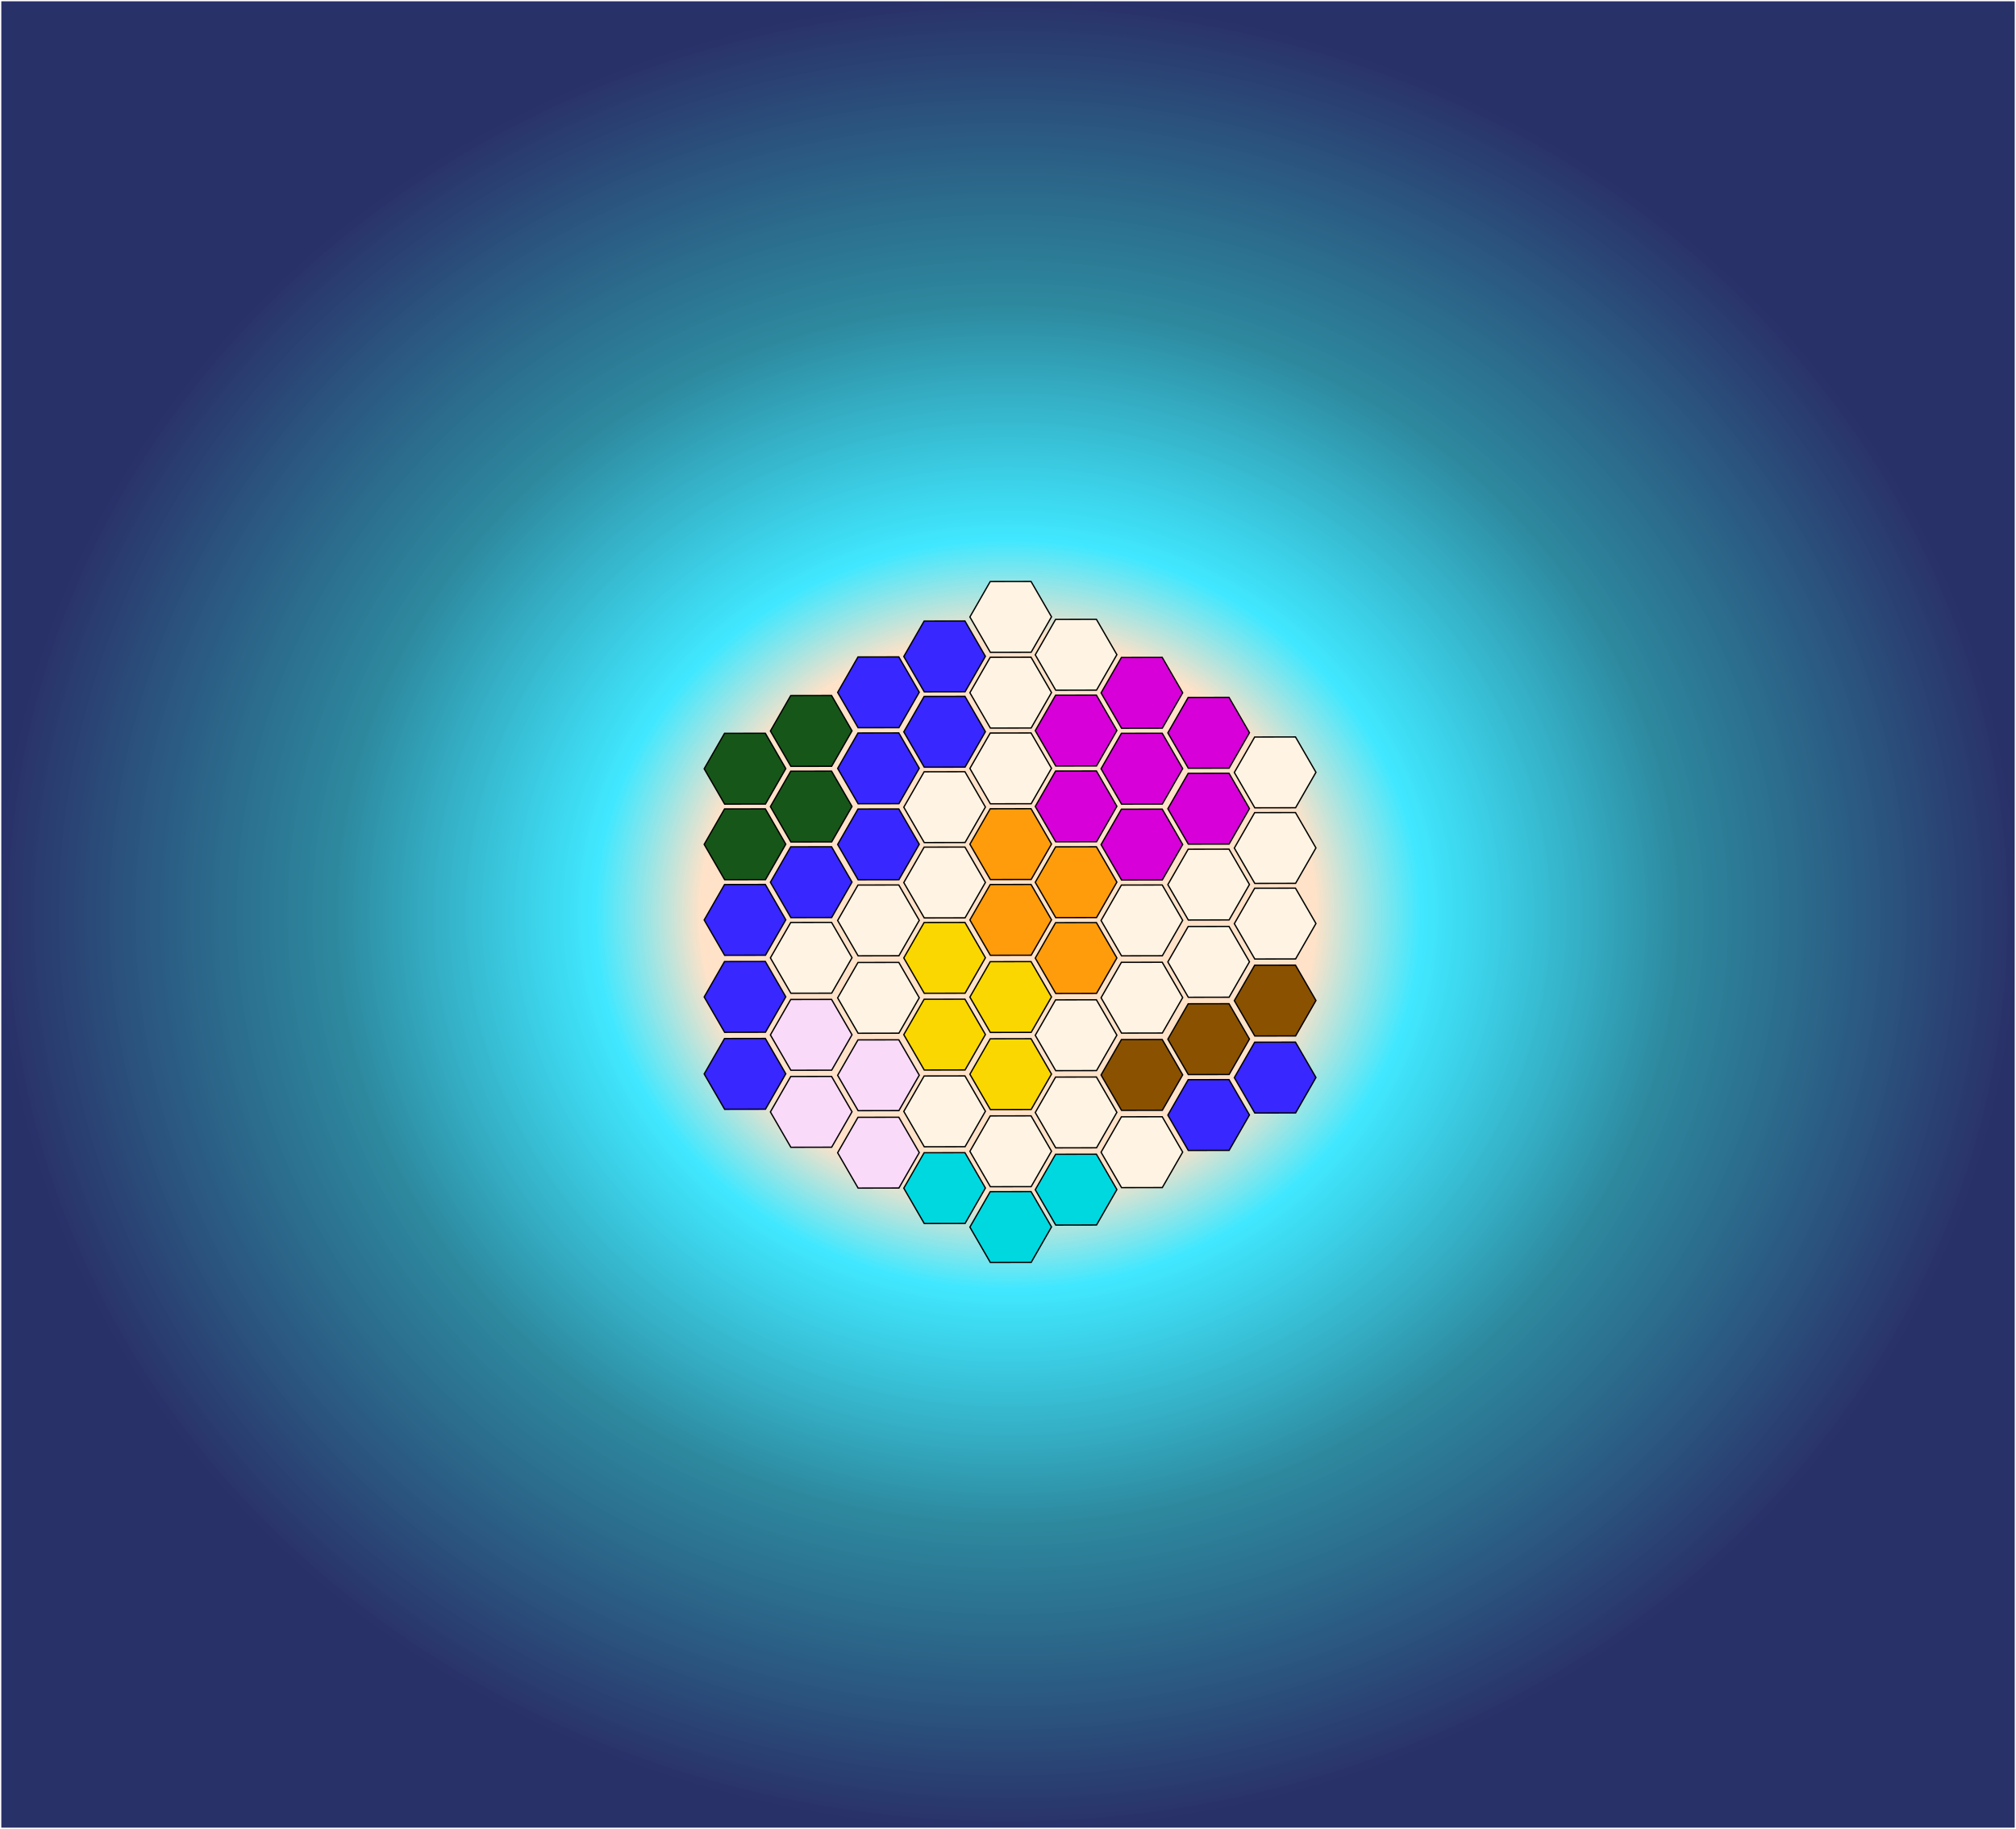
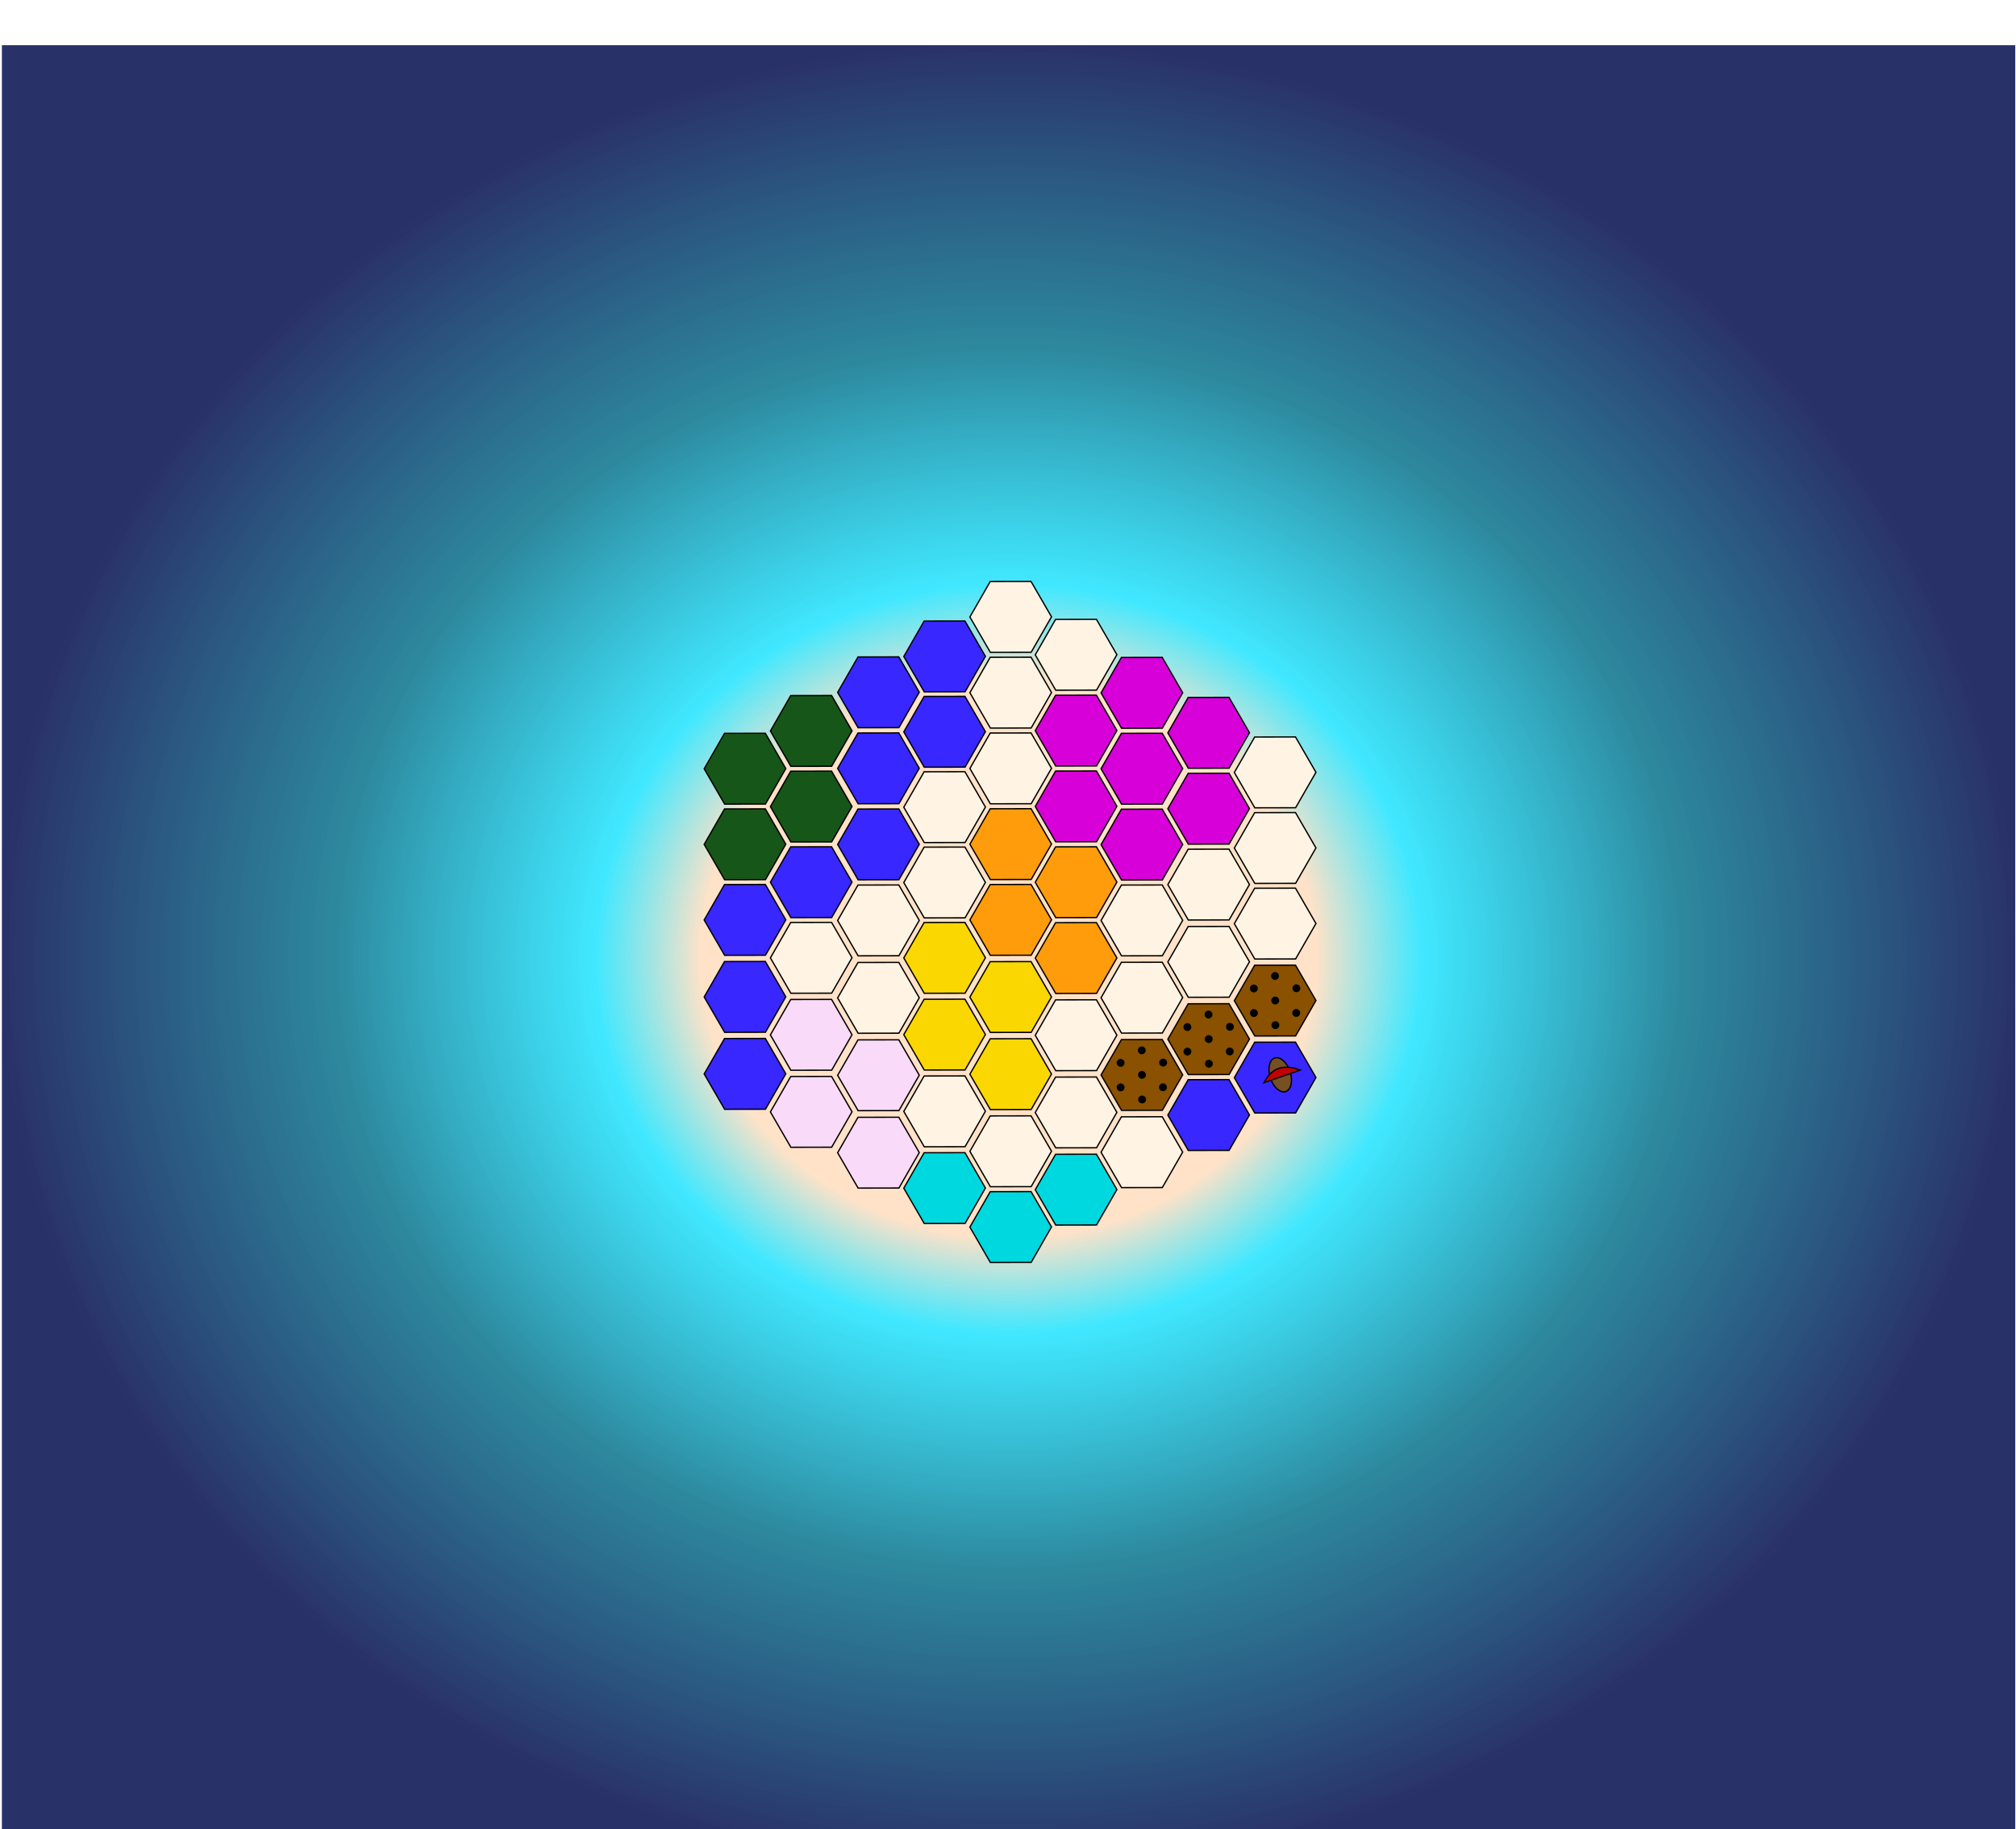
<svg xmlns="http://www.w3.org/2000/svg" xmlns:xlink="http://www.w3.org/1999/xlink" version="1.1" id="svg5" height="697.76mm" width="769.16mm" xml:space="preserve" viewBox="0 0 769.16 697.76" class="svg-content">
  <defs id="defs2">
    <linearGradient id="linearGradient2427">
      <stop style="stop-color:#ffdec0;stop-opacity:0.873;" offset="0.305" id="stop2511" />
      <stop style="stop-color:#10e2ff;stop-opacity:0.798;" offset="0.41" id="stop2423" />
      <stop style="stop-color:#0b768f;stop-opacity:0.861;" offset="0.666" id="stop4853" />
      <stop style="stop-color:#151e5b;stop-opacity:0.913;" offset="1" id="stop2425" />
    </linearGradient>
-     <radialGradient xlink:href="#linearGradient2427" id="radialGradient2429" cx="134.691" cy="168.482" fx="134.691" fy="168.482" r="384.58" gradientTransform="matrix(1,0,0,0.9071722,-27.08256,20.56388)" gradientUnits="userSpaceOnUse" />
+     <radialGradient xlink:href="#linearGradient2427" id="radialGradient2429" cx="134.691" cy="168.482" fx="134.691" fy="168.482" r="384.58" gradientTransform="matrix(1,0,0,0.9071722,-26.86494,37.32036)" gradientUnits="userSpaceOnUse" />
  </defs>
  <g id="layer1" transform="translate(276.971,175.4744)">
    <g id="g2051">
-       <rect style="fill:url(#radialGradient2429);fill-opacity:1;stroke:#000000;stroke-width:0;stroke-linecap:square;stroke-dasharray:none;stroke-opacity:1;paint-order:stroke fill markers" id="rect2398" width="768.16" height="696.76" x="-276.471" y="-174.974" rx="0.001" ry="0.004" />
-       <g id="g2246">
-         <path style="fill:#895100;fill-opacity:1;stroke:#000000;stroke-width:13.562;stroke-linecap:square;stroke-dasharray:none;stroke-opacity:1;paint-order:stroke fill markers" id="path354-9-07" d="M 75.914,-7.99 -21.431,175.137 -228.696,182.398 -338.617,6.531 -241.272,-176.597 -34.007,-183.857 Z" transform="matrix(0.0736422,0.00244615,-0.00244946,0.07374183,219.2012,206.6319)" />
-         <path style="fill:#895100;fill-opacity:1;stroke:#000000;stroke-width:13.562;stroke-linecap:square;stroke-dasharray:none;stroke-opacity:1;paint-order:stroke fill markers" id="path354-9-50" d="M 75.914,-7.99 -21.431,175.137 -228.696,182.398 -338.617,6.531 -241.272,-176.597 -34.007,-183.857 Z" transform="matrix(0.0736422,0.00244615,-0.00244946,0.07374183,193.834,221.3429)" />
-         <path style="fill:#895100;fill-opacity:1;stroke:#000000;stroke-width:13.562;stroke-linecap:square;stroke-dasharray:none;stroke-opacity:1;paint-order:stroke fill markers" id="path354-9-87" d="M 75.914,-7.99 -21.431,175.137 -228.696,182.398 -338.617,6.531 -241.272,-176.597 -34.007,-183.857 Z" transform="matrix(0.0736422,0.00244615,-0.00244946,0.07374183,168.3563,234.9935)" />
+       <rect style="fill:url(#radialGradient2429);fill-opacity:1;stroke:#000000;stroke-width:0;stroke-linecap:square;stroke-dasharray:none;stroke-opacity:1;paint-order:stroke fill markers" id="rect2398" width="768.16" height="696.76" x="-276.253" y="-158.218" rx="0.001" ry="0.004" />
+       <g id="Area_Porto">
+         <g id="g9700">
+           <path style="fill:#895100;fill-opacity:1;stroke:#000000;stroke-width:13.562;stroke-linecap:square;stroke-dasharray:none;stroke-opacity:1;paint-order:stroke fill markers" id="path354-9-07" d="M 75.914,-7.99 -21.431,175.137 -228.696,182.398 -338.617,6.531 -241.272,-176.597 -34.007,-183.857 Z" transform="matrix(0.0736422,0.00244615,-0.00244946,0.07374183,219.2012,206.6319)" />
+           <g id="g9632" transform="translate(-362.1311,25.00865)">
+             <ellipse style="fill:#000000;fill-opacity:1;stroke:#000000;stroke-width:0;stroke-linecap:square;stroke-dasharray:none;stroke-opacity:1;paint-order:stroke fill markers" id="Punto_5" cx="571.622" cy="171.877" rx="1.5" ry="1.5" />
+             <ellipse style="fill:#000000;fill-opacity:1;stroke:#000000;stroke-width:0;stroke-linecap:square;stroke-dasharray:none;stroke-opacity:1;paint-order:stroke fill markers" id="Punto_3" cx="571.694" cy="181.231" rx="1.5" ry="1.5" />
+             <ellipse style="fill:#000000;fill-opacity:1;stroke:#000000;stroke-width:0;stroke-linecap:square;stroke-dasharray:none;stroke-opacity:1;paint-order:stroke fill markers" id="Punto_1" cx="571.757" cy="190.619" rx="1.5" ry="1.5" />
+             <ellipse style="fill:#000000;fill-opacity:1;stroke:#000000;stroke-width:0;stroke-linecap:square;stroke-dasharray:none;stroke-opacity:1;paint-order:stroke fill markers" id="path7331-65" cx="579.711" cy="185.96" rx="1.5" ry="1.5" />
+             <ellipse style="fill:#000000;fill-opacity:1;stroke:#000000;stroke-width:0;stroke-linecap:square;stroke-dasharray:none;stroke-opacity:1;paint-order:stroke fill markers" id="Punto_4" cx="579.779" cy="176.543" rx="1.5" ry="1.5" />
+             <ellipse style="fill:#000000;fill-opacity:1;stroke:#000000;stroke-width:0;stroke-linecap:square;stroke-dasharray:none;stroke-opacity:1;paint-order:stroke fill markers" id="Punto_7" cx="563.563" cy="186.002" rx="1.5" ry="1.5" />
+             <ellipse style="fill:#000000;fill-opacity:1;stroke:#000000;stroke-width:0;stroke-linecap:square;stroke-dasharray:none;stroke-opacity:1;paint-order:stroke fill markers" id="Punto_6" cx="563.544" cy="176.644" rx="1.5" ry="1.5" />
+           </g>
+         </g>
+         <g id="g9820">
+           <path style="fill:#895100;fill-opacity:1;stroke:#000000;stroke-width:13.562;stroke-linecap:square;stroke-dasharray:none;stroke-opacity:1;paint-order:stroke fill markers" id="path354-9-50" d="M 75.914,-7.99 -21.431,175.137 -228.696,182.398 -338.617,6.531 -241.272,-176.597 -34.007,-183.857 Z" transform="matrix(0.0736422,0.00244615,-0.00244946,0.07374183,193.834,221.3429)" />
+           <g id="g9632-3" transform="translate(-387.4984,39.7196)">
+             <ellipse style="fill:#000000;fill-opacity:1;stroke:#000000;stroke-width:0;stroke-linecap:square;stroke-dasharray:none;stroke-opacity:1;paint-order:stroke fill markers" id="Punto_9" cx="571.622" cy="171.877" rx="1.5" ry="1.5" />
+             <ellipse style="fill:#000000;fill-opacity:1;stroke:#000000;stroke-width:0;stroke-linecap:square;stroke-dasharray:none;stroke-opacity:1;paint-order:stroke fill markers" id="path7331-4-5" cx="571.694" cy="181.231" rx="1.5" ry="1.5" />
+             <ellipse style="fill:#000000;fill-opacity:1;stroke:#000000;stroke-width:0;stroke-linecap:square;stroke-dasharray:none;stroke-opacity:1;paint-order:stroke fill markers" id="path7331-7-4" cx="571.757" cy="190.619" rx="1.5" ry="1.5" />
+             <ellipse style="fill:#000000;fill-opacity:1;stroke:#000000;stroke-width:0;stroke-linecap:square;stroke-dasharray:none;stroke-opacity:1;paint-order:stroke fill markers" id="path7331-65-99" cx="579.711" cy="185.96" rx="1.5" ry="1.5" />
+             <ellipse style="fill:#000000;fill-opacity:1;stroke:#000000;stroke-width:0;stroke-linecap:square;stroke-dasharray:none;stroke-opacity:1;paint-order:stroke fill markers" id="Punto_8" cx="579.779" cy="176.543" rx="1.5" ry="1.5" />
+             <ellipse style="fill:#000000;fill-opacity:1;stroke:#000000;stroke-width:0;stroke-linecap:square;stroke-dasharray:none;stroke-opacity:1;paint-order:stroke fill markers" id="path7331-65-9-5" cx="563.563" cy="186.002" rx="1.5" ry="1.5" />
+             <ellipse style="fill:#000000;fill-opacity:1;stroke:#000000;stroke-width:0;stroke-linecap:square;stroke-dasharray:none;stroke-opacity:1;paint-order:stroke fill markers" id="Punto_10" cx="563.544" cy="176.644" rx="1.5" ry="1.5" />
+           </g>
+         </g>
+         <g id="g9872">
+           <path style="fill:#895100;fill-opacity:1;stroke:#000000;stroke-width:13.562;stroke-linecap:square;stroke-dasharray:none;stroke-opacity:1;paint-order:stroke fill markers" id="path354-9-87" d="M 75.914,-7.99 -21.431,175.137 -228.696,182.398 -338.617,6.531 -241.272,-176.597 -34.007,-183.857 Z" transform="matrix(0.0736422,0.00244615,-0.00244946,0.07374183,168.3563,234.9935)" />
+           <g id="g9632-9" transform="translate(-412.976,53.37024)">
+             <ellipse style="fill:#000000;fill-opacity:1;stroke:#000000;stroke-width:0;stroke-linecap:square;stroke-dasharray:none;stroke-opacity:1;paint-order:stroke fill markers" id="path7331-0" cx="571.622" cy="171.877" rx="1.5" ry="1.5" />
+             <ellipse style="fill:#000000;fill-opacity:1;stroke:#000000;stroke-width:0;stroke-linecap:square;stroke-dasharray:none;stroke-opacity:1;paint-order:stroke fill markers" id="path7331-4-8" cx="571.694" cy="181.231" rx="1.5" ry="1.5" />
+             <ellipse style="fill:#000000;fill-opacity:1;stroke:#000000;stroke-width:0;stroke-linecap:square;stroke-dasharray:none;stroke-opacity:1;paint-order:stroke fill markers" id="path7331-7-6" cx="571.757" cy="190.619" rx="1.5" ry="1.5" />
+             <ellipse style="fill:#000000;fill-opacity:1;stroke:#000000;stroke-width:0;stroke-linecap:square;stroke-dasharray:none;stroke-opacity:1;paint-order:stroke fill markers" id="path7331-65-5" cx="579.711" cy="185.96" rx="1.5" ry="1.5" />
+             <ellipse style="fill:#000000;fill-opacity:1;stroke:#000000;stroke-width:0;stroke-linecap:square;stroke-dasharray:none;stroke-opacity:1;paint-order:stroke fill markers" id="path7331-2-7" cx="579.779" cy="176.543" rx="1.5" ry="1.5" />
+             <ellipse style="fill:#000000;fill-opacity:1;stroke:#000000;stroke-width:0;stroke-linecap:square;stroke-dasharray:none;stroke-opacity:1;paint-order:stroke fill markers" id="path7331-65-9-9" cx="563.563" cy="186.002" rx="1.5" ry="1.5" />
+             <ellipse style="fill:#000000;fill-opacity:1;stroke:#000000;stroke-width:0;stroke-linecap:square;stroke-dasharray:none;stroke-opacity:1;paint-order:stroke fill markers" id="path7331-2-3-6" cx="563.544" cy="176.644" rx="1.5" ry="1.5" />
+           </g>
+         </g>
      </g>
      <g id="g2199">
        <path style="fill:#d700d8;fill-opacity:1;stroke:#000000;stroke-width:13.562;stroke-linecap:square;stroke-dasharray:none;stroke-opacity:1;paint-order:stroke fill markers" id="path354-9-502" d="M 75.914,-7.99 -21.431,175.137 -228.696,182.398 -338.617,6.531 -241.272,-176.597 -34.007,-183.857 Z" transform="matrix(0.0736422,0.00244615,-0.00244946,0.07374183,193.834,133.4218)" />
        <path style="fill:#d700d8;fill-opacity:1;stroke:#000000;stroke-width:13.562;stroke-linecap:square;stroke-dasharray:none;stroke-opacity:1;paint-order:stroke fill markers" id="path354-9-71" d="M 75.914,-7.99 -21.431,175.137 -228.696,182.398 -338.617,6.531 -241.272,-176.597 -34.007,-183.857 Z" transform="matrix(0.0736422,0.00244615,-0.00244946,0.07374183,193.834,104.4676)" />
        <path style="fill:#d700d8;fill-opacity:1;stroke:#000000;stroke-width:13.562;stroke-linecap:square;stroke-dasharray:none;stroke-opacity:1;paint-order:stroke fill markers" id="path354-9-733" d="M 75.914,-7.99 -21.431,175.137 -228.696,182.398 -338.617,6.531 -241.272,-176.597 -34.007,-183.857 Z" transform="matrix(0.0736422,0.00244615,-0.00244946,0.07374183,168.3563,89.21726)" />
        <path style="fill:#d700d8;fill-opacity:1;stroke:#000000;stroke-width:13.562;stroke-linecap:square;stroke-dasharray:none;stroke-opacity:1;paint-order:stroke fill markers" id="path354-9-66" d="M 75.914,-7.99 -21.431,175.137 -228.696,182.398 -338.617,6.531 -241.272,-176.597 -34.007,-183.857 Z" transform="matrix(0.0736422,0.00244615,-0.00244946,0.07374183,168.3563,118.1609)" />
        <path style="fill:#d700d8;fill-opacity:1;stroke:#000000;stroke-width:13.562;stroke-linecap:square;stroke-dasharray:none;stroke-opacity:1;paint-order:stroke fill markers" id="path354-9-23" d="M 75.914,-7.99 -21.431,175.137 -228.696,182.398 -338.617,6.531 -241.272,-176.597 -34.007,-183.857 Z" transform="matrix(0.0736422,0.00244615,-0.00244946,0.07374183,168.3563,147.1044)" />
        <path style="fill:#d700d8;fill-opacity:1;stroke:#000000;stroke-width:13.562;stroke-linecap:square;stroke-dasharray:none;stroke-opacity:1;paint-order:stroke fill markers" id="path354-9-32" d="M 75.914,-7.99 -21.431,175.137 -228.696,182.398 -338.617,6.531 -241.272,-176.597 -34.007,-183.857 Z" transform="matrix(0.0736422,0.00244615,-0.00244946,0.07374183,143.2505,132.5476)" />
        <path style="fill:#d700d8;fill-opacity:1;stroke:#000000;stroke-width:13.562;stroke-linecap:square;stroke-dasharray:none;stroke-opacity:1;paint-order:stroke fill markers" id="path354-9-05" d="M 75.914,-7.99 -21.431,175.137 -228.696,182.398 -338.617,6.531 -241.272,-176.597 -34.007,-183.857 Z" transform="matrix(0.0736422,0.00244615,-0.00244946,0.07374183,143.2505,103.6229)" />
      </g>
      <g id="g2235">
        <path style="fill:#ff9c0b;fill-opacity:1;stroke:#000000;stroke-width:13.562;stroke-linecap:square;stroke-dasharray:none;stroke-opacity:1;paint-order:stroke fill markers" id="path354-9-780" d="M 75.914,-7.99 -21.431,175.137 -228.696,182.398 -338.617,6.531 -241.272,-176.597 -34.007,-183.857 Z" transform="matrix(0.0736422,0.00244615,-0.00244946,0.07374183,143.2505,190.3971)" />
        <path style="fill:#ff9c0b;fill-opacity:1;stroke:#000000;stroke-width:13.562;stroke-linecap:square;stroke-dasharray:none;stroke-opacity:1;paint-order:stroke fill markers" id="path354-9-83" d="M 75.914,-7.99 -21.431,175.137 -228.696,182.398 -338.617,6.531 -241.272,-176.597 -34.007,-183.857 Z" transform="matrix(0.0736422,0.00244615,-0.00244946,0.07374183,143.2505,161.4723)" />
        <path style="fill:#ff9c0b;fill-opacity:1;stroke:#000000;stroke-width:13.562;stroke-linecap:square;stroke-dasharray:none;stroke-opacity:1;paint-order:stroke fill markers" id="path354-9-42" d="M 75.914,-7.99 -21.431,175.137 -228.696,182.398 -338.617,6.531 -241.272,-176.597 -34.007,-183.857 Z" transform="matrix(0.0736422,0.00244615,-0.00244946,0.07374183,118.3087,146.9451)" />
        <path style="fill:#ff9c0b;fill-opacity:1;stroke:#000000;stroke-width:13.562;stroke-linecap:square;stroke-dasharray:none;stroke-opacity:1;paint-order:stroke fill markers" id="path354-9-55" d="M 75.914,-7.99 -21.431,175.137 -228.696,182.398 -338.617,6.531 -241.272,-176.597 -34.007,-183.857 Z" transform="matrix(0.0736422,0.00244615,-0.00244946,0.07374183,118.3087,175.843)" />
      </g>
      <g id="g2217">
        <path style="fill:#00d8e0;fill-opacity:1;stroke:#000000;stroke-width:13.562;stroke-linecap:square;stroke-dasharray:none;stroke-opacity:1;paint-order:stroke fill markers" id="path354-9-2" d="M 75.914,-7.99 -21.431,175.137 -228.696,182.398 -338.617,6.531 -241.272,-176.597 -34.007,-183.857 Z" transform="matrix(0.0736422,0.00244615,-0.00244946,0.07374183,143.2505,278.7588)" />
        <path style="fill:#00d8e0;fill-opacity:1;stroke:#000000;stroke-width:13.562;stroke-linecap:square;stroke-dasharray:none;stroke-opacity:1;paint-order:stroke fill markers" id="path354-9-95" d="M 75.914,-7.99 -21.431,175.137 -228.696,182.398 -338.617,6.531 -241.272,-176.597 -34.007,-183.857 Z" transform="matrix(0.0736422,0.00244615,-0.00244946,0.07374183,118.3087,293.0221)" />
        <path style="fill:#00d8e0;fill-opacity:1;stroke:#000000;stroke-width:13.562;stroke-linecap:square;stroke-dasharray:none;stroke-opacity:1;paint-order:stroke fill markers" id="path354-9-9" d="M 75.914,-7.99 -21.431,175.137 -228.696,182.398 -338.617,6.531 -241.272,-176.597 -34.007,-183.857 Z" transform="matrix(0.0736422,0.00244615,-0.00244946,0.07374183,93.08898,278.17)" />
      </g>
      <g id="g2229">
        <path style="fill:#fad700;fill-opacity:1;stroke:#000000;stroke-width:13.562;stroke-linecap:square;stroke-dasharray:none;stroke-opacity:1;paint-order:stroke fill markers" id="path354-9-77" d="M 75.914,-7.99 -21.431,175.137 -228.696,182.398 -338.617,6.531 -241.272,-176.597 -34.007,-183.857 Z" transform="matrix(0.0736422,0.00244615,-0.00244946,0.07374183,118.3087,234.6971)" />
        <path style="fill:#fad700;fill-opacity:1;stroke:#000000;stroke-width:13.562;stroke-linecap:square;stroke-dasharray:none;stroke-opacity:1;paint-order:stroke fill markers" id="path354-9-03" d="M 75.914,-7.99 -21.431,175.137 -228.696,182.398 -338.617,6.531 -241.272,-176.597 -34.007,-183.857 Z" transform="matrix(0.0736422,0.00244615,-0.00244946,0.07374183,118.3087,205.27)" />
        <path style="fill:#fad700;fill-opacity:1;stroke:#000000;stroke-width:13.562;stroke-linecap:square;stroke-dasharray:none;stroke-opacity:1;paint-order:stroke fill markers" id="path354-9-6" d="M 75.914,-7.99 -21.431,175.137 -228.696,182.398 -338.617,6.531 -241.272,-176.597 -34.007,-183.857 Z" transform="matrix(0.0736422,0.00244615,-0.00244946,0.07374183,93.08898,219.6114)" />
        <path style="fill:#fad700;fill-opacity:1;stroke:#000000;stroke-width:13.562;stroke-linecap:square;stroke-dasharray:none;stroke-opacity:1;paint-order:stroke fill markers" id="path354-9-01" d="M 75.914,-7.99 -21.431,175.137 -228.696,182.398 -338.617,6.531 -241.272,-176.597 -34.007,-183.857 Z" transform="matrix(0.0736422,0.00244615,-0.00244946,0.07374183,93.08898,190.3321)" />
      </g>
      <g id="g2269">
        <path style="fill:#fff4e3;fill-opacity:1;stroke:#000000;stroke-width:13.562;stroke-linecap:square;stroke-dasharray:none;stroke-opacity:1;paint-order:stroke fill markers" id="path354-9-0219" d="M 75.914,-7.99 -21.431,175.137 -228.696,182.398 -338.617,6.531 -241.272,-176.597 -34.007,-183.857 Z" transform="matrix(0.0736422,0.00244615,-0.00244946,0.07374183,219.2012,119.5722)" />
        <path style="fill:#fff4e3;fill-opacity:1;stroke:#000000;stroke-width:13.562;stroke-linecap:square;stroke-dasharray:none;stroke-opacity:1;paint-order:stroke fill markers" id="path354-9-80" d="M 75.914,-7.99 -21.431,175.137 -228.696,182.398 -338.617,6.531 -241.272,-176.597 -34.007,-183.857 Z" transform="matrix(0.0736422,0.00244615,-0.00244946,0.07374183,219.2012,148.4157)" />
        <path style="fill:#fff4e3;fill-opacity:1;stroke:#000000;stroke-width:13.562;stroke-linecap:square;stroke-dasharray:none;stroke-opacity:1;paint-order:stroke fill markers" id="path354-9-354" d="M 75.914,-7.99 -21.431,175.137 -228.696,182.398 -338.617,6.531 -241.272,-176.597 -34.007,-183.857 Z" transform="matrix(0.0736422,0.00244615,-0.00244946,0.07374183,219.2012,177.2592)" />
        <path style="fill:#fff4e3;fill-opacity:1;stroke:#000000;stroke-width:13.562;stroke-linecap:square;stroke-dasharray:none;stroke-opacity:1;paint-order:stroke fill markers" id="path354-9-65" d="M 75.914,-7.99 -21.431,175.137 -228.696,182.398 -338.617,6.531 -241.272,-176.597 -34.007,-183.857 Z" transform="matrix(0.0736422,0.00244615,-0.00244946,0.07374183,193.834,191.8595)" />
        <path style="fill:#fff4e3;fill-opacity:1;stroke:#000000;stroke-width:13.562;stroke-linecap:square;stroke-dasharray:none;stroke-opacity:1;paint-order:stroke fill markers" id="path354-9-09" d="M 75.914,-7.99 -21.431,175.137 -228.696,182.398 -338.617,6.531 -241.272,-176.597 -34.007,-183.857 Z" transform="matrix(0.0736422,0.00244615,-0.00244946,0.07374183,193.834,162.3761)" />
        <path style="fill:#fff4e3;fill-opacity:1;stroke:#000000;stroke-width:13.562;stroke-linecap:square;stroke-dasharray:none;stroke-opacity:1;paint-order:stroke fill markers" id="path354-9-41" d="M 75.914,-7.99 -21.431,175.137 -228.696,182.398 -338.617,6.531 -241.272,-176.597 -34.007,-183.857 Z" transform="matrix(0.0736422,0.00244615,-0.00244946,0.07374183,168.3563,264.4663)" />
        <path style="fill:#fff4e3;fill-opacity:1;stroke:#000000;stroke-width:13.562;stroke-linecap:square;stroke-dasharray:none;stroke-opacity:1;paint-order:stroke fill markers" id="path354-9-412" d="M 75.914,-7.99 -21.431,175.137 -228.696,182.398 -338.617,6.531 -241.272,-176.597 -34.007,-183.857 Z" transform="matrix(0.0736422,0.00244615,-0.00244946,0.07374183,168.3563,176.048)" />
        <path style="fill:#fff4e3;fill-opacity:1;stroke:#000000;stroke-width:13.562;stroke-linecap:square;stroke-dasharray:none;stroke-opacity:1;paint-order:stroke fill markers" id="path354-9-92" d="M 75.914,-7.99 -21.431,175.137 -228.696,182.398 -338.617,6.531 -241.272,-176.597 -34.007,-183.857 Z" transform="matrix(0.0736422,0.00244615,-0.00244946,0.07374183,168.3563,205.5208)" />
        <path style="fill:#fff4e3;fill-opacity:1;stroke:#000000;stroke-width:13.562;stroke-linecap:square;stroke-dasharray:none;stroke-opacity:1;paint-order:stroke fill markers" id="path354-9-35" d="M 75.914,-7.99 -21.431,175.137 -228.696,182.398 -338.617,6.531 -241.272,-176.597 -34.007,-183.857 Z" transform="matrix(0.0736422,0.00244615,-0.00244946,0.07374183,143.2505,249.3049)" />
        <path style="fill:#fff4e3;fill-opacity:1;stroke:#000000;stroke-width:13.562;stroke-linecap:square;stroke-dasharray:none;stroke-opacity:1;paint-order:stroke fill markers" id="path354-9-91" d="M 75.914,-7.99 -21.431,175.137 -228.696,182.398 -338.617,6.531 -241.272,-176.597 -34.007,-183.857 Z" transform="matrix(0.0736422,0.00244615,-0.00244946,0.07374183,143.2505,219.851)" />
        <path style="fill:#fff4e3;fill-opacity:1;stroke:#000000;stroke-width:13.562;stroke-linecap:square;stroke-dasharray:none;stroke-opacity:1;paint-order:stroke fill markers" id="path354-9-44" d="M 75.914,-7.99 -21.431,175.137 -228.696,182.398 -338.617,6.531 -241.272,-176.597 -34.007,-183.857 Z" transform="matrix(0.0736422,0.00244615,-0.00244946,0.07374183,143.2505,74.69813)" />
        <path style="fill:#fff4e3;fill-opacity:1;stroke:#000000;stroke-width:13.562;stroke-linecap:square;stroke-dasharray:none;stroke-opacity:1;paint-order:stroke fill markers" id="path354-9-78" d="M 75.914,-7.99 -21.431,175.137 -228.696,182.398 -338.617,6.531 -241.272,-176.597 -34.007,-183.857 Z" transform="matrix(0.0736422,0.00244615,-0.00244946,0.07374183,118.3087,60.25132)" />
        <path style="fill:#fff4e3;fill-opacity:1;stroke:#000000;stroke-width:13.562;stroke-linecap:square;stroke-dasharray:none;stroke-opacity:1;paint-order:stroke fill markers" id="path354-9-3" d="M 75.914,-7.99 -21.431,175.137 -228.696,182.398 -338.617,6.531 -241.272,-176.597 -34.007,-183.857 Z" transform="matrix(0.0736422,0.00244615,-0.00244946,0.07374183,118.3087,89.14922)" />
        <path style="fill:#fff4e3;fill-opacity:1;stroke:#000000;stroke-width:13.562;stroke-linecap:square;stroke-dasharray:none;stroke-opacity:1;paint-order:stroke fill markers" id="path354-9-62" d="M 75.914,-7.99 -21.431,175.137 -228.696,182.398 -338.617,6.531 -241.272,-176.597 -34.007,-183.857 Z" transform="matrix(0.0736422,0.00244615,-0.00244946,0.07374183,118.3087,118.0472)" />
        <path style="fill:#fff4e3;fill-opacity:1;stroke:#000000;stroke-width:13.562;stroke-linecap:square;stroke-dasharray:none;stroke-opacity:1;paint-order:stroke fill markers" id="path354-9-68" d="M 75.914,-7.99 -21.431,175.137 -228.696,182.398 -338.617,6.531 -241.272,-176.597 -34.007,-183.857 Z" transform="matrix(0.0736422,0.00244615,-0.00244946,0.07374183,118.3087,264.1242)" />
        <path style="fill:#fff4e3;fill-opacity:1;stroke:#000000;stroke-width:13.562;stroke-linecap:square;stroke-dasharray:none;stroke-opacity:1;paint-order:stroke fill markers" id="path354-9-73" d="M 75.914,-7.99 -21.431,175.137 -228.696,182.398 -338.617,6.531 -241.272,-176.597 -34.007,-183.857 Z" transform="matrix(0.0736422,0.00244615,-0.00244946,0.07374183,93.08898,161.582)" />
        <path style="fill:#fff4e3;fill-opacity:1;stroke:#000000;stroke-width:13.562;stroke-linecap:square;stroke-dasharray:none;stroke-opacity:1;paint-order:stroke fill markers" id="path354-9-99" d="M 75.914,-7.99 -21.431,175.137 -228.696,182.398 -338.617,6.531 -241.272,-176.597 -34.007,-183.857 Z" transform="matrix(0.0736422,0.00244615,-0.00244946,0.07374183,93.08898,248.8907)" />
        <path style="fill:#fff4e3;fill-opacity:1;stroke:#000000;stroke-width:13.562;stroke-linecap:square;stroke-dasharray:none;stroke-opacity:1;paint-order:stroke fill markers" id="path354-9-735" d="M 75.914,-7.99 -21.431,175.137 -228.696,182.398 -338.617,6.531 -241.272,-176.597 -34.007,-183.857 Z" transform="matrix(0.0736422,0.00244615,-0.00244946,0.07374183,93.08898,132.8319)" />
        <path style="fill:#fff4e3;fill-opacity:1;stroke:#000000;stroke-width:13.562;stroke-linecap:square;stroke-dasharray:none;stroke-opacity:1;paint-order:stroke fill markers" id="path354-9-543" d="M 75.914,-7.99 -21.431,175.137 -228.696,182.398 -338.617,6.531 -241.272,-176.597 -34.007,-183.857 Z" transform="matrix(0.0736422,0.00244615,-0.00244946,0.07374183,67.85384,205.5804)" />
        <path style="fill:#fff4e3;fill-opacity:1;stroke:#000000;stroke-width:13.562;stroke-linecap:square;stroke-dasharray:none;stroke-opacity:1;paint-order:stroke fill markers" id="path354-9-49" d="M 75.914,-7.99 -21.431,175.137 -228.696,182.398 -338.617,6.531 -241.272,-176.597 -34.007,-183.857 Z" transform="matrix(0.0736422,0.00244615,-0.00244946,0.07374183,67.85384,176.0446)" />
        <path style="fill:#fff4e3;fill-opacity:1;stroke:#000000;stroke-width:13.562;stroke-linecap:square;stroke-dasharray:none;stroke-opacity:1;paint-order:stroke fill markers" id="path354-9-93" d="M 75.914,-7.99 -21.431,175.137 -228.696,182.398 -338.617,6.531 -241.272,-176.597 -34.007,-183.857 Z" transform="matrix(0.0736422,0.00244615,-0.00244946,0.07374183,42.19714,190.3165)" />
      </g>
      <g id="g2223">
        <path style="fill:#fadaf9;fill-opacity:1;stroke:#000000;stroke-width:13.562;stroke-linecap:square;stroke-dasharray:none;stroke-opacity:1;paint-order:stroke fill markers" id="path354-9-021" d="M 75.914,-7.99 -21.431,175.137 -228.696,182.398 -338.617,6.531 -241.272,-176.597 -34.007,-183.857 Z" transform="matrix(0.0736422,0.00244615,-0.00244946,0.07374183,67.85384,235.1163)" />
        <path style="fill:#fadaf9;fill-opacity:1;stroke:#000000;stroke-width:13.562;stroke-linecap:square;stroke-dasharray:none;stroke-opacity:1;paint-order:stroke fill markers" id="path354-9-4" d="M 75.914,-7.99 -21.431,175.137 -228.696,182.398 -338.617,6.531 -241.272,-176.597 -34.007,-183.857 Z" transform="matrix(0.0736422,0.00244615,-0.00244946,0.07374183,67.85384,264.6521)" />
        <path style="fill:#fadaf9;fill-opacity:1;stroke:#000000;stroke-width:13.562;stroke-linecap:square;stroke-dasharray:none;stroke-opacity:1;paint-order:stroke fill markers" id="path354-9-17" d="M 75.914,-7.99 -21.431,175.137 -228.696,182.398 -338.617,6.531 -241.272,-176.597 -34.007,-183.857 Z" transform="matrix(0.0736422,0.00244615,-0.00244946,0.07374183,42.19714,249.0837)" />
        <path style="fill:#fadaf9;fill-opacity:1;stroke:#000000;stroke-width:13.562;stroke-linecap:square;stroke-dasharray:none;stroke-opacity:1;paint-order:stroke fill markers" id="path354-9-57" d="M 75.914,-7.99 -21.431,175.137 -228.696,182.398 -338.617,6.531 -241.272,-176.597 -34.007,-183.857 Z" transform="matrix(0.0736422,0.00244615,-0.00244946,0.07374183,42.19714,219.7001)" />
      </g>
      <g id="g2212">
        <path style="fill:#3827ff;fill-opacity:1;stroke:#000000;stroke-width:13.562;stroke-linecap:square;stroke-dasharray:none;stroke-opacity:1;paint-order:stroke fill markers" id="path354-9-54" d="M 75.914,-7.99 -21.431,175.137 -228.696,182.398 -338.617,6.531 -241.272,-176.597 -34.007,-183.857 Z" transform="matrix(0.0736422,0.00244615,-0.00244946,0.07374183,219.2012,236.0046)" />
        <path style="fill:#3827ff;fill-opacity:1;stroke:#000000;stroke-width:13.562;stroke-linecap:square;stroke-dasharray:none;stroke-opacity:1;paint-order:stroke fill markers" id="path354-9-5" d="M 75.914,-7.99 -21.431,175.137 -228.696,182.398 -338.617,6.531 -241.272,-176.597 -34.007,-183.857 Z" transform="matrix(0.0736422,0.00244615,-0.00244946,0.07374183,193.834,250.2971)" />
        <path style="fill:#3827ff;fill-opacity:1;stroke:#000000;stroke-width:13.562;stroke-linecap:square;stroke-dasharray:none;stroke-opacity:1;paint-order:stroke fill markers" id="path354" d="M 75.914,-7.99 -21.431,175.137 -228.696,182.398 -338.617,6.531 -241.272,-176.597 -34.007,-183.857 Z" transform="matrix(0.0736422,0.00244615,-0.00244946,0.07374183,93.08898,75.33162)" />
        <path style="fill:#3827ff;fill-opacity:1;stroke:#000000;stroke-width:13.562;stroke-linecap:square;stroke-dasharray:none;stroke-opacity:1;paint-order:stroke fill markers" id="path354-9" d="M 75.914,-7.99 -21.431,175.137 -228.696,182.398 -338.617,6.531 -241.272,-176.597 -34.007,-183.857 Z" transform="matrix(0.0736422,0.00244615,-0.00244946,0.07374183,93.08898,104.0818)" />
        <path style="fill:#3827ff;fill-opacity:1;stroke:#000000;stroke-width:13.562;stroke-linecap:square;stroke-dasharray:none;stroke-opacity:1;paint-order:stroke fill markers" id="path354-9-8" d="M 75.914,-7.99 -21.431,175.137 -228.696,182.398 -338.617,6.531 -241.272,-176.597 -34.007,-183.857 Z" transform="matrix(0.0736422,0.00244615,-0.00244946,0.07374183,67.85384,118.0313)" />
        <path style="fill:#3827ff;fill-opacity:1;stroke:#000000;stroke-width:13.562;stroke-linecap:square;stroke-dasharray:none;stroke-opacity:1;paint-order:stroke fill markers" id="path354-9-0" d="M 75.914,-7.99 -21.431,175.137 -228.696,182.398 -338.617,6.531 -241.272,-176.597 -34.007,-183.857 Z" transform="matrix(0.0736422,0.00244615,-0.00244946,0.07374183,67.85384,147.038)" />
        <path style="fill:#3827ff;fill-opacity:1;stroke:#000000;stroke-width:13.562;stroke-linecap:square;stroke-dasharray:none;stroke-opacity:1;paint-order:stroke fill markers" id="path354-9-1" d="M 75.914,-7.99 -21.431,175.137 -228.696,182.398 -338.617,6.531 -241.272,-176.597 -34.007,-183.857 Z" transform="matrix(0.0736422,0.00244615,-0.00244946,0.07374183,67.85384,89.02463)" />
        <path style="fill:#3827ff;fill-opacity:1;stroke:#000000;stroke-width:13.562;stroke-linecap:square;stroke-dasharray:none;stroke-opacity:1;paint-order:stroke fill markers" id="path354-9-02" d="M 75.914,-7.99 -21.431,175.137 -228.696,182.398 -338.617,6.531 -241.272,-176.597 -34.007,-183.857 Z" transform="matrix(0.0736422,0.00244615,-0.00244946,0.07374183,42.19714,161.4621)" />
        <path style="fill:#3827ff;fill-opacity:1;stroke:#000000;stroke-width:13.562;stroke-linecap:square;stroke-dasharray:none;stroke-opacity:1;paint-order:stroke fill markers" id="path354-9-86" d="M 75.914,-7.99 -21.431,175.137 -228.696,182.398 -338.617,6.531 -241.272,-176.597 -34.007,-183.857 Z" transform="matrix(0.0736422,0.00244615,-0.00244946,0.07374183,16.93133,234.5965)" />
        <path style="fill:#3827ff;fill-opacity:1;stroke:#000000;stroke-width:13.562;stroke-linecap:square;stroke-dasharray:none;stroke-opacity:1;paint-order:stroke fill markers" id="path354-9-7" d="M 75.914,-7.99 -21.431,175.137 -228.696,182.398 -338.617,6.531 -241.272,-176.597 -34.007,-183.857 Z" transform="matrix(0.0736422,0.00244615,-0.00244946,0.07374183,16.93133,175.8511)" />
        <path style="fill:#3827ff;fill-opacity:1;stroke:#000000;stroke-width:13.562;stroke-linecap:square;stroke-dasharray:none;stroke-opacity:1;paint-order:stroke fill markers" id="path354-9-81" d="M 75.914,-7.99 -21.431,175.137 -228.696,182.398 -338.617,6.531 -241.272,-176.597 -34.007,-183.857 Z" transform="matrix(0.0736422,0.00244615,-0.00244946,0.07374183,16.93133,205.2238)" />
      </g>
      <g id="g2241">
        <path style="fill:#175619;fill-opacity:1;stroke:#000000;stroke-width:13.562;stroke-linecap:square;stroke-dasharray:none;stroke-opacity:1;paint-order:stroke fill markers" id="path354-9-02-5" d="M 75.914,-7.99 -21.431,175.137 -228.696,182.398 -338.617,6.531 -241.272,-176.597 -34.007,-183.857 Z" transform="matrix(0.0736422,0.00244615,-0.00244946,0.07374183,42.19714,132.6077)" />
        <path style="fill:#175619;fill-opacity:1;stroke:#000000;stroke-width:13.562;stroke-linecap:square;stroke-dasharray:none;stroke-opacity:1;paint-order:stroke fill markers" id="path354-9-02-3" d="M 75.914,-7.99 -21.431,175.137 -228.696,182.398 -338.617,6.531 -241.272,-176.597 -34.007,-183.857 Z" transform="matrix(0.0736422,0.00244615,-0.00244946,0.07374183,42.19714,103.7533)" />
        <path style="fill:#175619;fill-opacity:1;stroke:#000000;stroke-width:13.562;stroke-linecap:square;stroke-dasharray:none;stroke-opacity:1;paint-order:stroke fill markers" id="path354-9-02-7" d="M 75.914,-7.99 -21.431,175.137 -228.696,182.398 -338.617,6.531 -241.272,-176.597 -34.007,-183.857 Z" transform="matrix(0.0736422,0.00244615,-0.00244946,0.07374183,16.93133,118.164)" />
        <path style="fill:#175619;fill-opacity:1;stroke:#000000;stroke-width:13.562;stroke-linecap:square;stroke-dasharray:none;stroke-opacity:1;paint-order:stroke fill markers" id="path354-9-02-9" d="M 75.914,-7.99 -21.431,175.137 -228.696,182.398 -338.617,6.531 -241.272,-176.597 -34.007,-183.857 Z" transform="matrix(0.0736422,0.00244615,-0.00244946,0.07374183,16.93133,147.0076)" />
      </g>
+       <g id="Punto_0">
+         <ellipse style="fill:#764f22;fill-opacity:1;stroke:#000000;stroke-width:1;stroke-linecap:square;stroke-dasharray:none;stroke-opacity:1;paint-order:stroke fill markers" id="path9926" cx="128.172" cy="288.642" rx="3.699" ry="6.474" transform="rotate(-18.09161)" />
+         <path style="fill:#c20000;fill-opacity:1;stroke:#000000;stroke-width:1;stroke-linecap:square;stroke-dasharray:none;stroke-opacity:1;paint-order:stroke fill markers" d="m 205.84,237.094 c 2.484,-4.446 6.351,-6.434 12.523,-4.325 z" id="path12270" />
+       </g>
    </g>
+     <path style="fill:#895100;fill-opacity:1;stroke:#000000;stroke-width:13.562;stroke-linecap:square;stroke-dasharray:none;stroke-opacity:1;paint-order:stroke fill markers" id="path354-9-50-1" d="M 75.914,-7.99 -21.431,175.137 -228.696,182.398 -338.617,6.531 -241.272,-176.597 -34.007,-183.857 Z" transform="matrix(0.0736422,0.00244615,-0.00244946,0.07374183,581.3655,181.6058)" />
  </g>
</svg>
